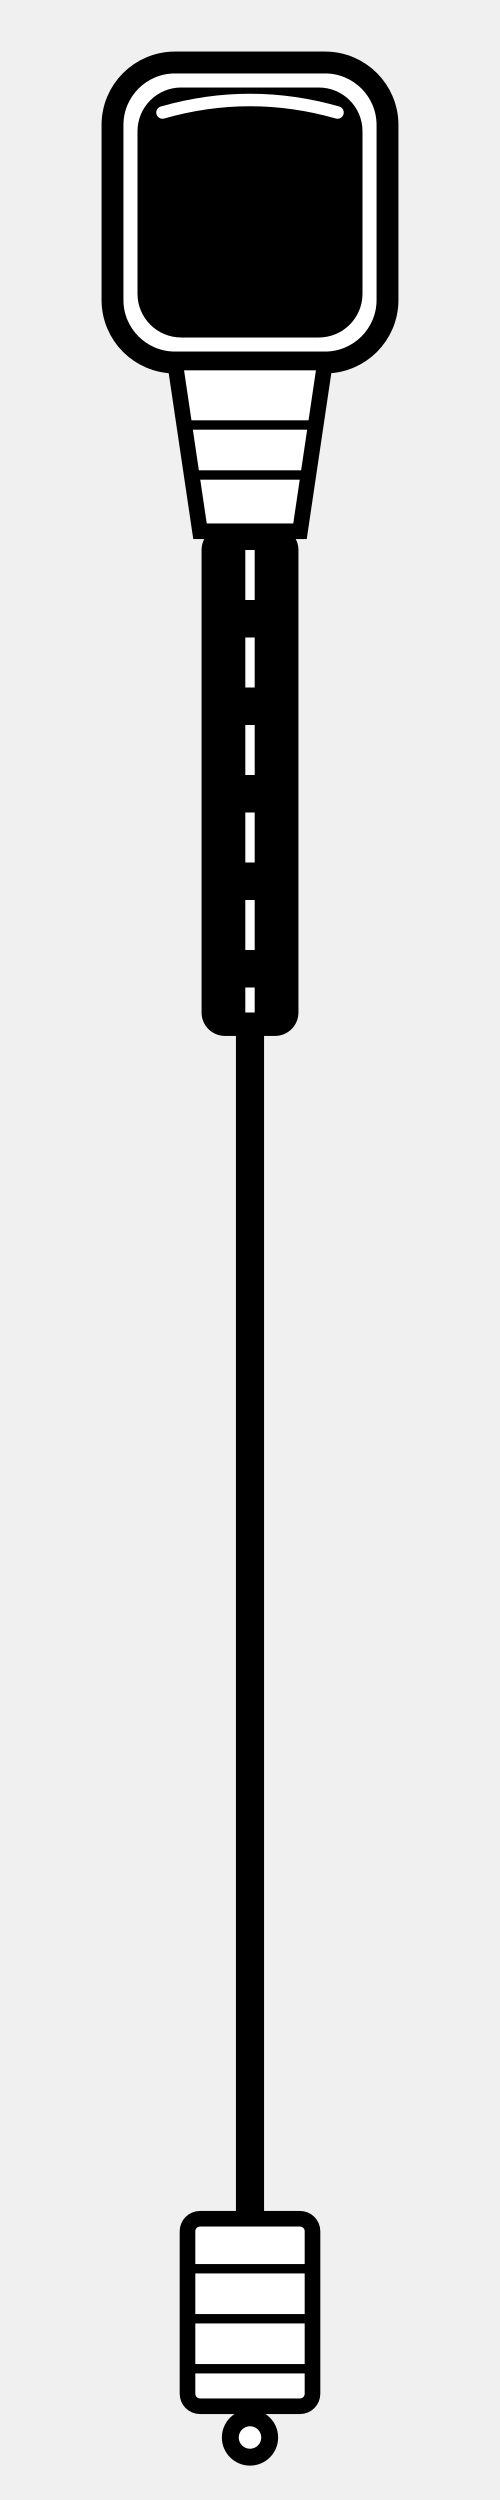
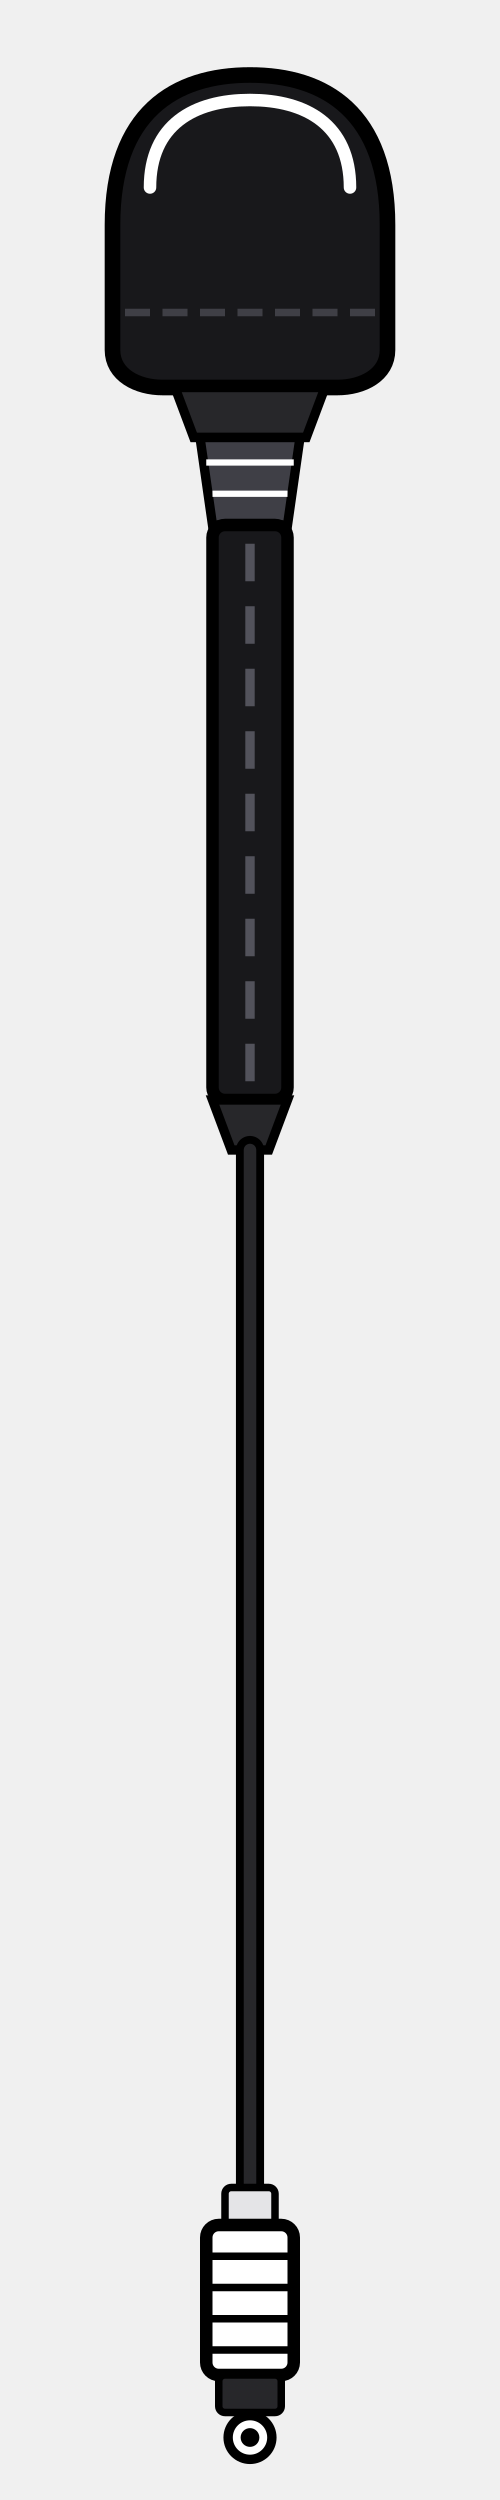
<svg xmlns="http://www.w3.org/2000/svg" viewBox="0 0 80 400" width="80" height="400">
-   <g id="antenna-vtx-top-view">
-     <rect x="18" y="10" width="44" height="48" rx="10" fill="#ffffff" stroke="#000000" stroke-width="3.5" />
-     <rect x="22" y="14" width="36" height="40" rx="7" fill="#000000" />
-     <path d="M 26 18 Q 40 14 54 18" stroke="#ffffff" stroke-width="2" stroke-linecap="round" fill="none" />
-     <path d="M 28 58 L 52 58 L 48 85 L 32 85 Z" fill="#ffffff" stroke="#000000" stroke-width="2.5" />
-     <line x1="30" y1="68" x2="50" y2="68" stroke="#000000" stroke-width="1.5" />
-     <line x1="31" y1="76" x2="49" y2="76" stroke="#000000" stroke-width="1.5" />
-     <rect x="33" y="85" width="14" height="80" rx="3" fill="#000000" stroke="#000000" stroke-width="1.5" />
-     <line x1="40" y1="88" x2="40" y2="162" stroke="#ffffff" stroke-width="1.5" stroke-dasharray="8 6" />
-     <line x1="40" y1="165" x2="40" y2="355" stroke="#000000" stroke-width="4.5" stroke-linecap="round" />
-     <rect x="30" y="355" width="20" height="30" rx="2" fill="#ffffff" stroke="#000000" stroke-width="2.5" />
-     <line x1="30" y1="363" x2="50" y2="363" stroke="#000000" stroke-width="1.5" />
-     <line x1="30" y1="371" x2="50" y2="371" stroke="#000000" stroke-width="1.5" />
-     <line x1="30" y1="379" x2="50" y2="379" stroke="#000000" stroke-width="1.5" />
-     <circle cx="40" cy="390" r="4.5" fill="#000000" />
-     <circle cx="40" cy="390" r="1.8" fill="#ffffff" />
+   <g id="antenna-vtx-assembly">
+     <path d="M 18 36           C 18 18, 28 12, 40 12           C 52 12, 62 18, 62 36           L 62 56           C 62 60, 58 62, 54 62           L 26 62           C 22 62, 18 60, 18 56           Z" fill="#18181b" stroke="#000000" stroke-width="2.5" stroke-linejoin="round" />
+     <path d="M 24 30           C 24 20, 31 16, 40 16           C 49 16, 56 20, 56 30" fill="none" stroke="#ffffff" stroke-width="2" stroke-linecap="round" />
+     <line x1="20" y1="50" x2="60" y2="50" stroke="#3f3f46" stroke-width="1.2" stroke-dasharray="4 2" />
+     <path d="M 28 62 L 52 62 L 49 70 L 31 70 Z" fill="#27272a" stroke="#000000" stroke-width="1.5" />
+     <path d="M 32 70 L 48 70 L 46 84 L 34 84 Z" fill="#3f3f46" stroke="#000000" stroke-width="1.5" />
+     <line x1="33" y1="74" x2="47" y2="74" stroke="#ffffff" stroke-width="1" />
+     <line x1="34" y1="79" x2="46" y2="79" stroke="#ffffff" stroke-width="1" />
+     <rect x="34" y="84" width="12" height="92" rx="2" fill="#18181b" stroke="#000000" stroke-width="2" />
+     <line x1="40" y1="87" x2="40" y2="173" stroke="#52525b" stroke-width="1.5" stroke-dasharray="6 4" />
+     <path d="M 34 176 L 46 176 L 43 184 L 37 184 Z" fill="#27272a" stroke="#000000" stroke-width="1.5" />
+     <line x1="40" y1="184" x2="40" y2="350" stroke="#000000" stroke-width="4.5" stroke-linecap="round" />
+     <line x1="40" y1="184" x2="40" y2="350" stroke="#27272a" stroke-width="2" stroke-linecap="round" />
+     <rect x="36" y="350" width="8" height="6" rx="1" fill="#e4e4e7" stroke="#000000" stroke-width="1.2" />
+     <rect x="33" y="356" width="14" height="24" rx="2" fill="#ffffff" stroke="#000000" stroke-width="2" />
+     <line x1="33" y1="361" x2="47" y2="361" stroke="#000000" stroke-width="1.2" />
+     <line x1="33" y1="366" x2="47" y2="366" stroke="#000000" stroke-width="1.2" />
+     <line x1="33" y1="371" x2="47" y2="371" stroke="#000000" stroke-width="1.2" />
+     <line x1="33" y1="376" x2="47" y2="376" stroke="#000000" stroke-width="1.2" />
+     <rect x="35" y="380" width="10" height="6" rx="1" fill="#27272a" stroke="#000000" stroke-width="1.2" />
+     <circle cx="40" cy="390" r="3.5" fill="#ffffff" stroke="#000000" stroke-width="1.5" />
+     <circle cx="40" cy="390" r="1.5" fill="#000000" />
  </g>
</svg>
